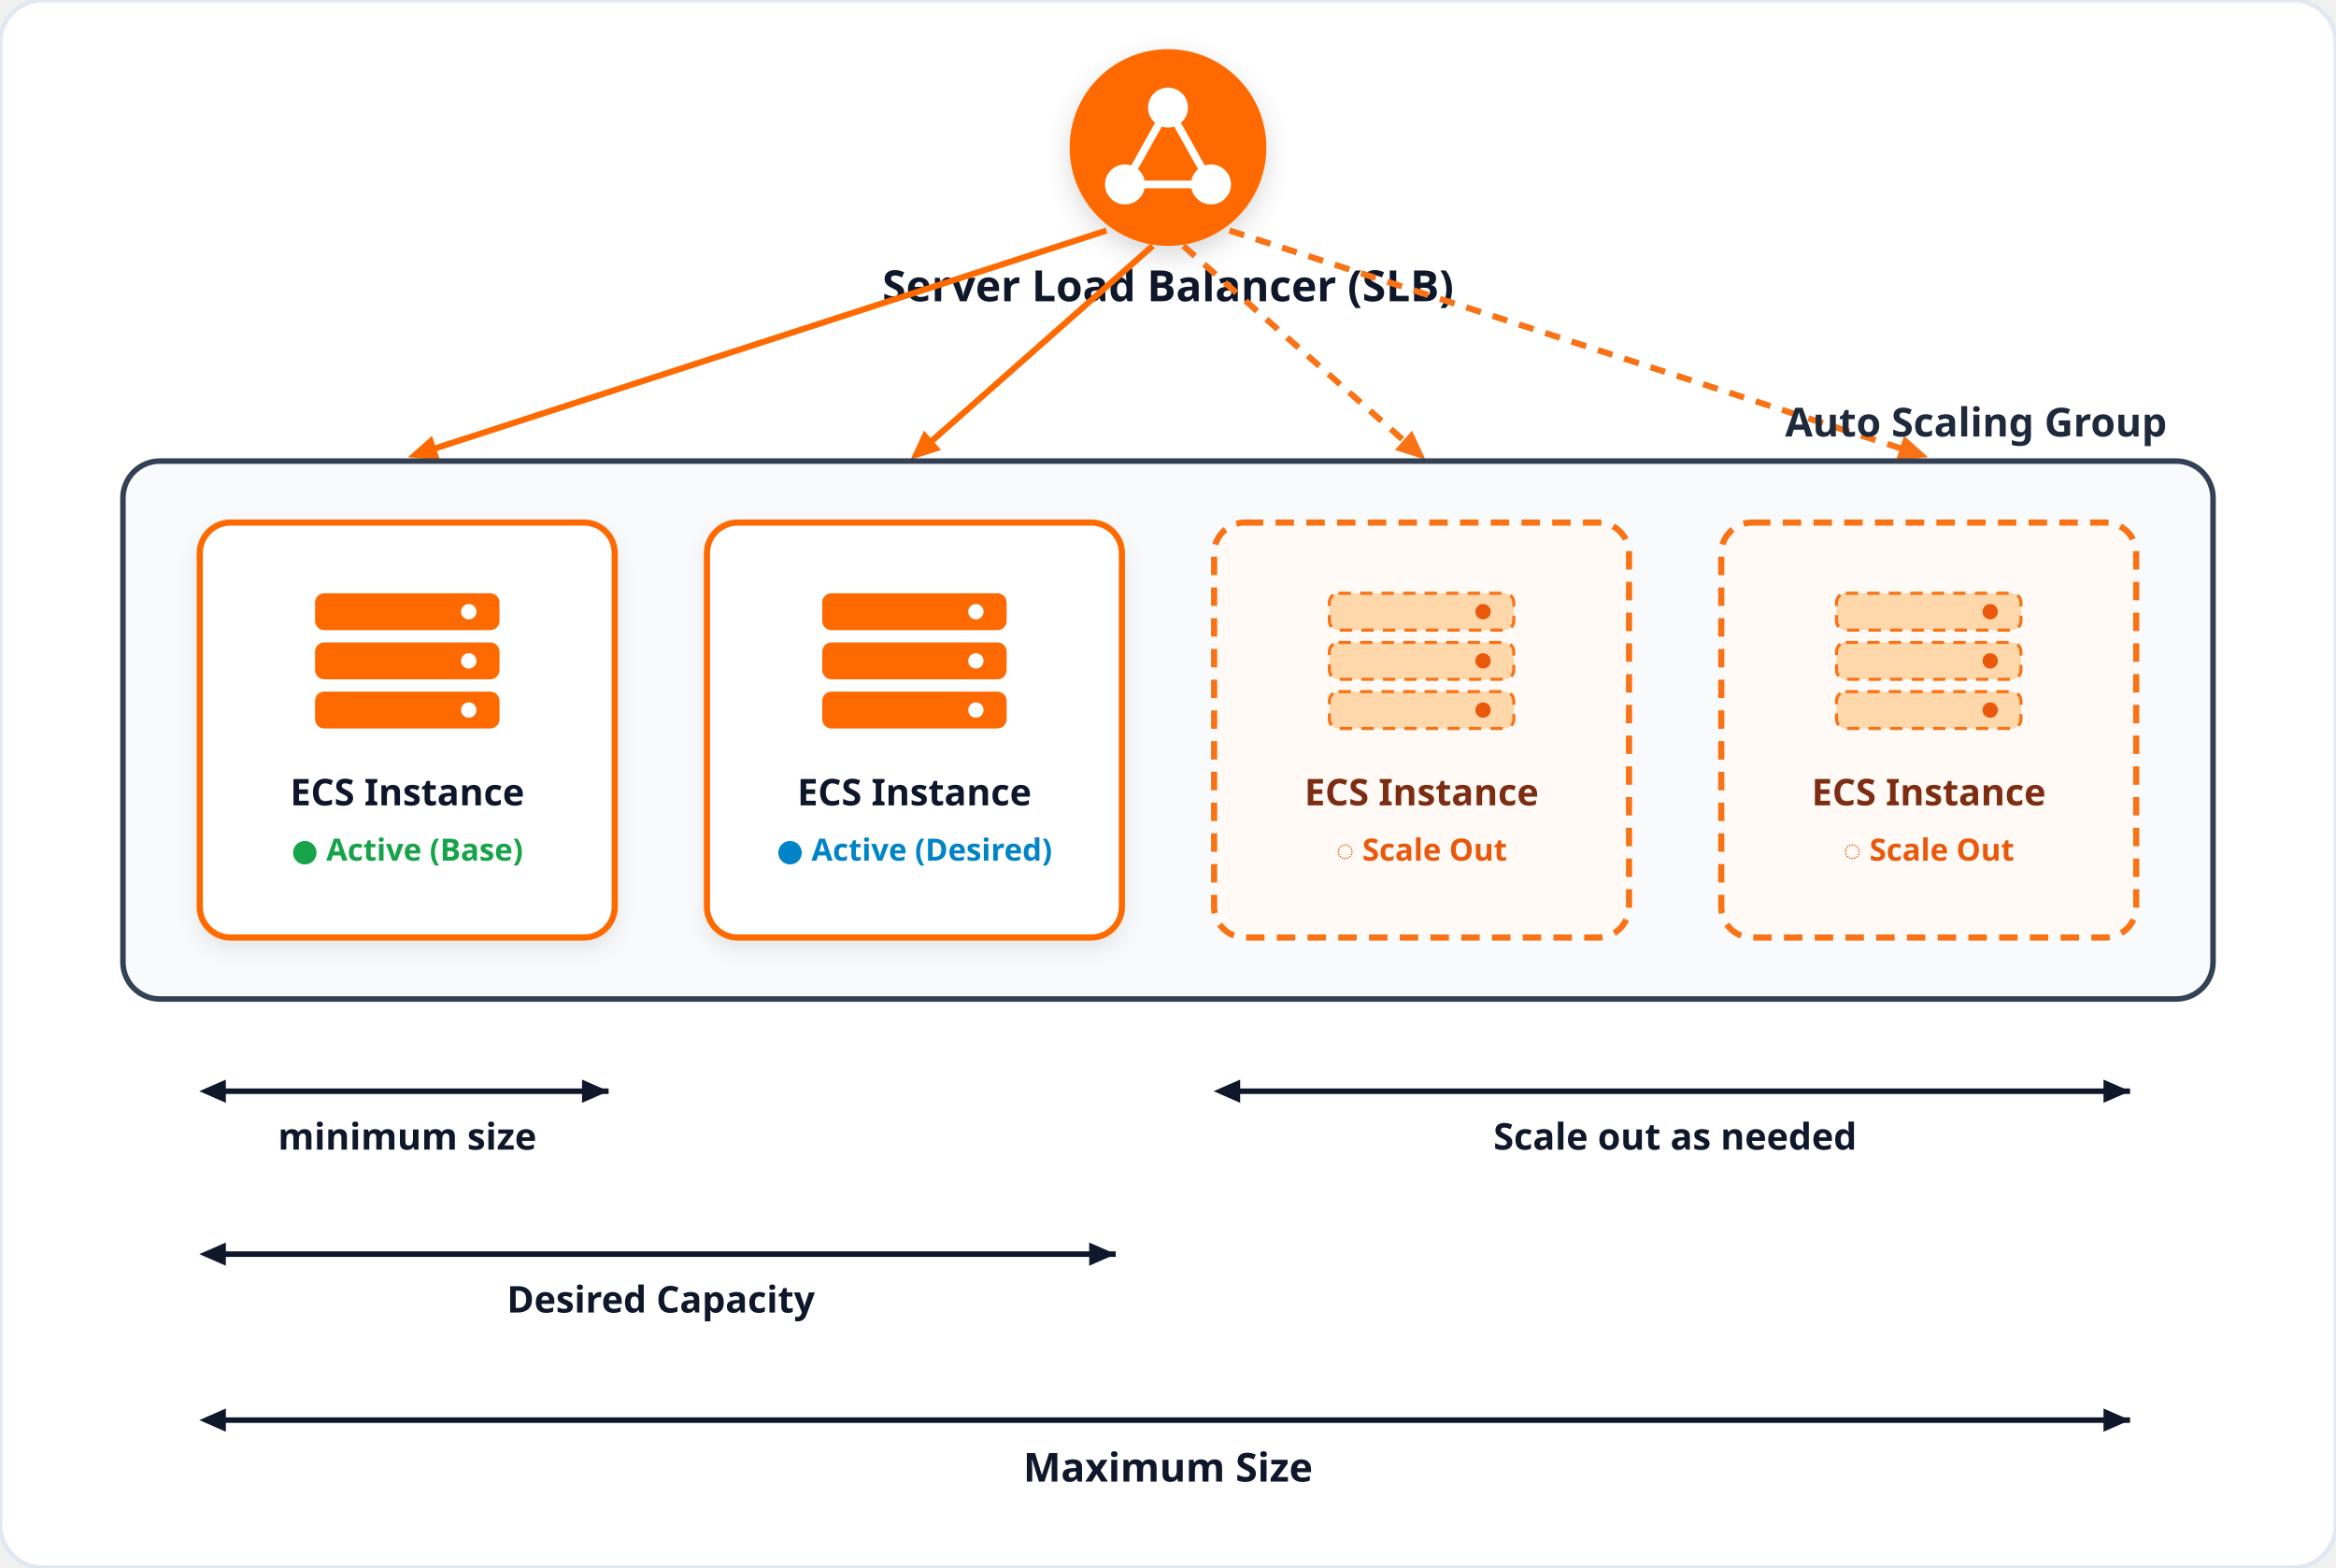
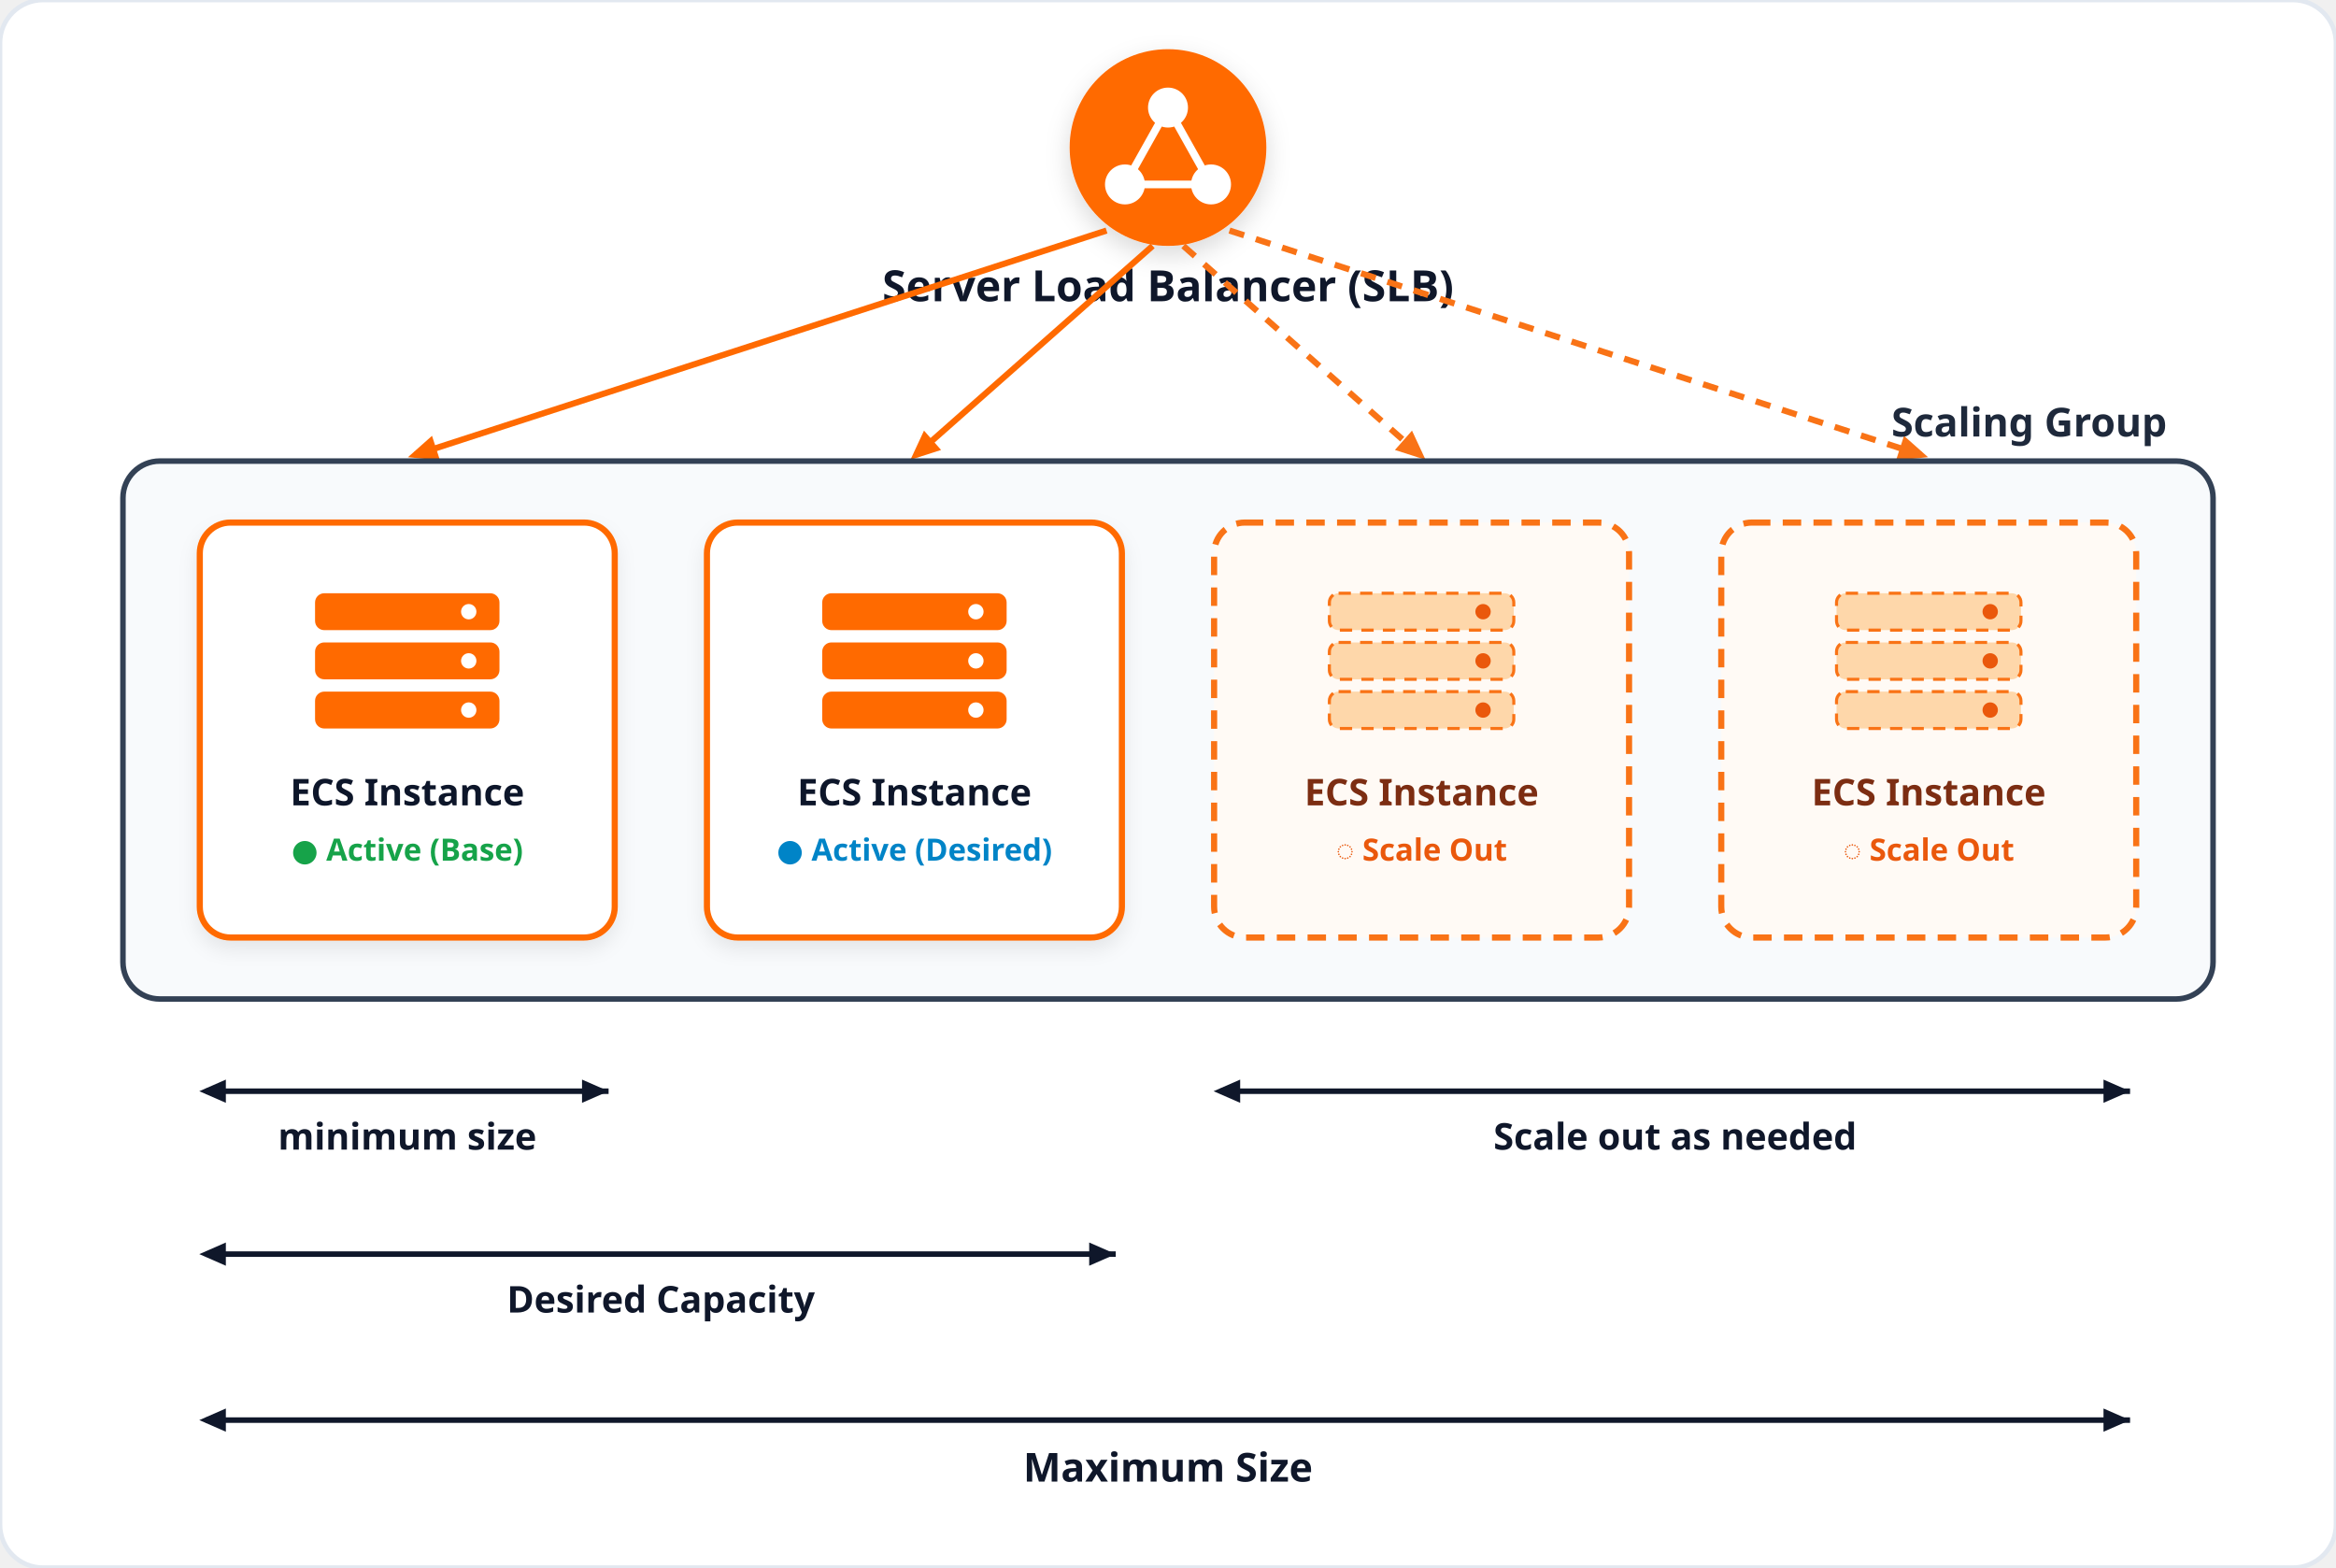
<svg xmlns="http://www.w3.org/2000/svg" viewBox="0 0 760 510" width="100%" height="100%">
  <defs>
    <marker id="arr-slb" viewBox="0 0 10 10" refX="6" refY="5" markerWidth="6" markerHeight="6" orient="auto">
      <path d="M 0 1.5 L 8 5 L 0 8.5 z" fill="#ff6a00" />
    </marker>
    <marker id="arr-slb-dash" viewBox="0 0 10 10" refX="6" refY="5" markerWidth="6" markerHeight="6" orient="auto">
      <path d="M 0 1.5 L 8 5 L 0 8.5 z" fill="#f97316" />
    </marker>
    <marker id="dim-arr-start" viewBox="0 0 10 10" refX="2" refY="5" markerWidth="6" markerHeight="6" orient="auto">
      <path d="M 8 1.5 L 0 5 L 8 8.5 z" fill="#0f172a" />
    </marker>
    <marker id="dim-arr-end" viewBox="0 0 10 10" refX="8" refY="5" markerWidth="6" markerHeight="6" orient="auto">
      <path d="M 0 1.5 L 8 5 L 0 8.5 z" fill="#0f172a" />
    </marker>
    <filter id="card-shadow" x="-10%" y="-10%" width="120%" height="125%">
      <feDropShadow dx="0" dy="3" stdDeviation="3" flood-opacity="0.08" />
    </filter>
    <filter id="slb-shadow" x="-20%" y="-20%" width="140%" height="140%">
      <feDropShadow dx="0" dy="3" stdDeviation="4" flood-opacity="0.15" />
    </filter>
  </defs>
  <rect width="760" height="510" rx="14" fill="#ffffff" stroke="#e2e8f0" stroke-width="1.5" />
  <g transform="translate(380, 48)">
    <circle cx="0" cy="0" r="32" fill="#ff6a00" filter="url(#slb-shadow)" />
    <circle cx="0" cy="-13" r="6.5" fill="#ffffff" />
    <circle cx="-14" cy="12" r="6.5" fill="#ffffff" />
    <circle cx="14" cy="12" r="6.5" fill="#ffffff" />
    <line x1="0" y1="-13" x2="-14" y2="12" stroke="#ffffff" stroke-width="2.5" stroke-linecap="round" />
    <line x1="0" y1="-13" x2="14" y2="12" stroke="#ffffff" stroke-width="2.5" stroke-linecap="round" />
    <line x1="-14" y1="12" x2="14" y2="12" stroke="#ffffff" stroke-width="2.5" stroke-linecap="round" />
    <text x="0" y="50" text-anchor="middle" font-family="Segoe UI, -apple-system, sans-serif" font-size="14" font-weight="700" fill="#0f172a">Server Load Balancer (SLB)</text>
  </g>
  <line x1="360" y1="75" x2="135" y2="148" stroke="#ff6a00" stroke-width="2" marker-end="url(#arr-slb)" />
  <line x1="375" y1="80" x2="298" y2="148" stroke="#ff6a00" stroke-width="2" marker-end="url(#arr-slb)" />
  <line x1="385" y1="80" x2="462" y2="148" stroke="#f97316" stroke-width="2" stroke-dasharray="5,4" marker-end="url(#arr-slb-dash)" />
  <line x1="400" y1="75" x2="625" y2="148" stroke="#f97316" stroke-width="2" stroke-dasharray="5,4" marker-end="url(#arr-slb-dash)" />
  <g transform="translate(40, 150)">
    <rect width="680" height="175" rx="12" fill="#f8fafc" stroke="#334155" stroke-width="1.8" />
-     <text x="665" y="-8" text-anchor="end" font-family="Segoe UI, -apple-system, sans-serif" font-size="13" font-weight="700" fill="#1e293b">Auto Scaling Group</text>
+     <text x="665" y="-8" text-anchor="end" font-family="Segoe UI, -apple-system, sans-serif" font-size="13" font-weight="700" fill="#1e293b">Scaling Group</text>
    <g transform="translate(25, 20)" filter="url(#card-shadow)">
      <rect width="135" height="135" rx="10" fill="#ffffff" stroke="#ff6a00" stroke-width="2" />
      <g transform="translate(67.5, 45)">
        <rect x="-30" y="-22" width="60" height="12" rx="3" fill="#ff6a00" />
        <circle cx="20" cy="-16" r="2.5" fill="#ffffff" />
        <rect x="-30" y="-6" width="60" height="12" rx="3" fill="#ff6a00" />
        <circle cx="20" cy="0" r="2.5" fill="#ffffff" />
        <rect x="-30" y="10" width="60" height="12" rx="3" fill="#ff6a00" />
        <circle cx="20" cy="16" r="2.5" fill="#ffffff" />
      </g>
      <text x="67.5" y="92" text-anchor="middle" font-family="Segoe UI, sans-serif" font-size="12" font-weight="700" fill="#0f172a">ECS Instance</text>
      <text x="67.5" y="110" text-anchor="middle" font-family="Segoe UI, sans-serif" font-size="10" font-weight="600" fill="#16a34a">● Active (Base)</text>
    </g>
    <g transform="translate(190, 20)" filter="url(#card-shadow)">
      <rect width="135" height="135" rx="10" fill="#ffffff" stroke="#ff6a00" stroke-width="2" />
      <g transform="translate(67.5, 45)">
        <rect x="-30" y="-22" width="60" height="12" rx="3" fill="#ff6a00" />
        <circle cx="20" cy="-16" r="2.5" fill="#ffffff" />
        <rect x="-30" y="-6" width="60" height="12" rx="3" fill="#ff6a00" />
        <circle cx="20" cy="0" r="2.5" fill="#ffffff" />
        <rect x="-30" y="10" width="60" height="12" rx="3" fill="#ff6a00" />
        <circle cx="20" cy="16" r="2.5" fill="#ffffff" />
      </g>
      <text x="67.5" y="92" text-anchor="middle" font-family="Segoe UI, sans-serif" font-size="12" font-weight="700" fill="#0f172a">ECS Instance</text>
      <text x="67.5" y="110" text-anchor="middle" font-family="Segoe UI, sans-serif" font-size="10" font-weight="600" fill="#0284c7">● Active (Desired)</text>
    </g>
    <g transform="translate(355, 20)">
      <rect width="135" height="135" rx="10" fill="#fffaf5" stroke="#f97316" stroke-width="2" stroke-dasharray="6,4" />
      <g transform="translate(67.5, 45)">
        <rect x="-30" y="-22" width="60" height="12" rx="3" fill="#fed7aa" stroke="#f97316" stroke-width="1" stroke-dasharray="4,3" />
        <circle cx="20" cy="-16" r="2.5" fill="#ea580c" />
        <rect x="-30" y="-6" width="60" height="12" rx="3" fill="#fed7aa" stroke="#f97316" stroke-width="1" stroke-dasharray="4,3" />
        <circle cx="20" cy="0" r="2.5" fill="#ea580c" />
        <rect x="-30" y="10" width="60" height="12" rx="3" fill="#fed7aa" stroke="#f97316" stroke-width="1" stroke-dasharray="4,3" />
        <circle cx="20" cy="16" r="2.5" fill="#ea580c" />
      </g>
      <text x="67.5" y="92" text-anchor="middle" font-family="Segoe UI, sans-serif" font-size="12" font-weight="700" fill="#7c2d12">ECS Instance</text>
      <text x="67.5" y="110" text-anchor="middle" font-family="Segoe UI, sans-serif" font-size="10" font-weight="600" fill="#ea580c">◌ Scale Out</text>
    </g>
    <g transform="translate(520, 20)">
      <rect width="135" height="135" rx="10" fill="#fffaf5" stroke="#f97316" stroke-width="2" stroke-dasharray="6,4" />
      <g transform="translate(67.5, 45)">
        <rect x="-30" y="-22" width="60" height="12" rx="3" fill="#fed7aa" stroke="#f97316" stroke-width="1" stroke-dasharray="4,3" />
        <circle cx="20" cy="-16" r="2.5" fill="#ea580c" />
        <rect x="-30" y="-6" width="60" height="12" rx="3" fill="#fed7aa" stroke="#f97316" stroke-width="1" stroke-dasharray="4,3" />
        <circle cx="20" cy="0" r="2.5" fill="#ea580c" />
        <rect x="-30" y="10" width="60" height="12" rx="3" fill="#fed7aa" stroke="#f97316" stroke-width="1" stroke-dasharray="4,3" />
        <circle cx="20" cy="16" r="2.5" fill="#ea580c" />
      </g>
      <text x="67.5" y="92" text-anchor="middle" font-family="Segoe UI, sans-serif" font-size="12" font-weight="700" fill="#7c2d12">ECS Instance</text>
      <text x="67.5" y="110" text-anchor="middle" font-family="Segoe UI, sans-serif" font-size="10" font-weight="600" fill="#ea580c">◌ Scale Out</text>
    </g>
  </g>
  <line x1="67" y1="355" x2="198" y2="355" stroke="#0f172a" stroke-width="1.8" marker-start="url(#dim-arr-start)" marker-end="url(#dim-arr-end)" />
  <text x="132.5" y="374" text-anchor="middle" font-family="Segoe UI, sans-serif" font-size="12" font-weight="700" fill="#0f172a">minimum size</text>
  <line x1="397" y1="355" x2="693" y2="355" stroke="#0f172a" stroke-width="1.8" marker-start="url(#dim-arr-start)" marker-end="url(#dim-arr-end)" />
  <text x="545" y="374" text-anchor="middle" font-family="Segoe UI, sans-serif" font-size="12" font-weight="700" fill="#0f172a">Scale out as needed</text>
  <line x1="67" y1="408" x2="363" y2="408" stroke="#0f172a" stroke-width="1.8" marker-start="url(#dim-arr-start)" marker-end="url(#dim-arr-end)" />
  <text x="215" y="427" text-anchor="middle" font-family="Segoe UI, sans-serif" font-size="12" font-weight="700" fill="#0f172a">Desired Capacity</text>
  <line x1="67" y1="462" x2="693" y2="462" stroke="#0f172a" stroke-width="1.8" marker-start="url(#dim-arr-start)" marker-end="url(#dim-arr-end)" />
  <text x="380" y="482" text-anchor="middle" font-family="Segoe UI, sans-serif" font-size="13" font-weight="700" fill="#0f172a">Maximum Size</text>
</svg>
